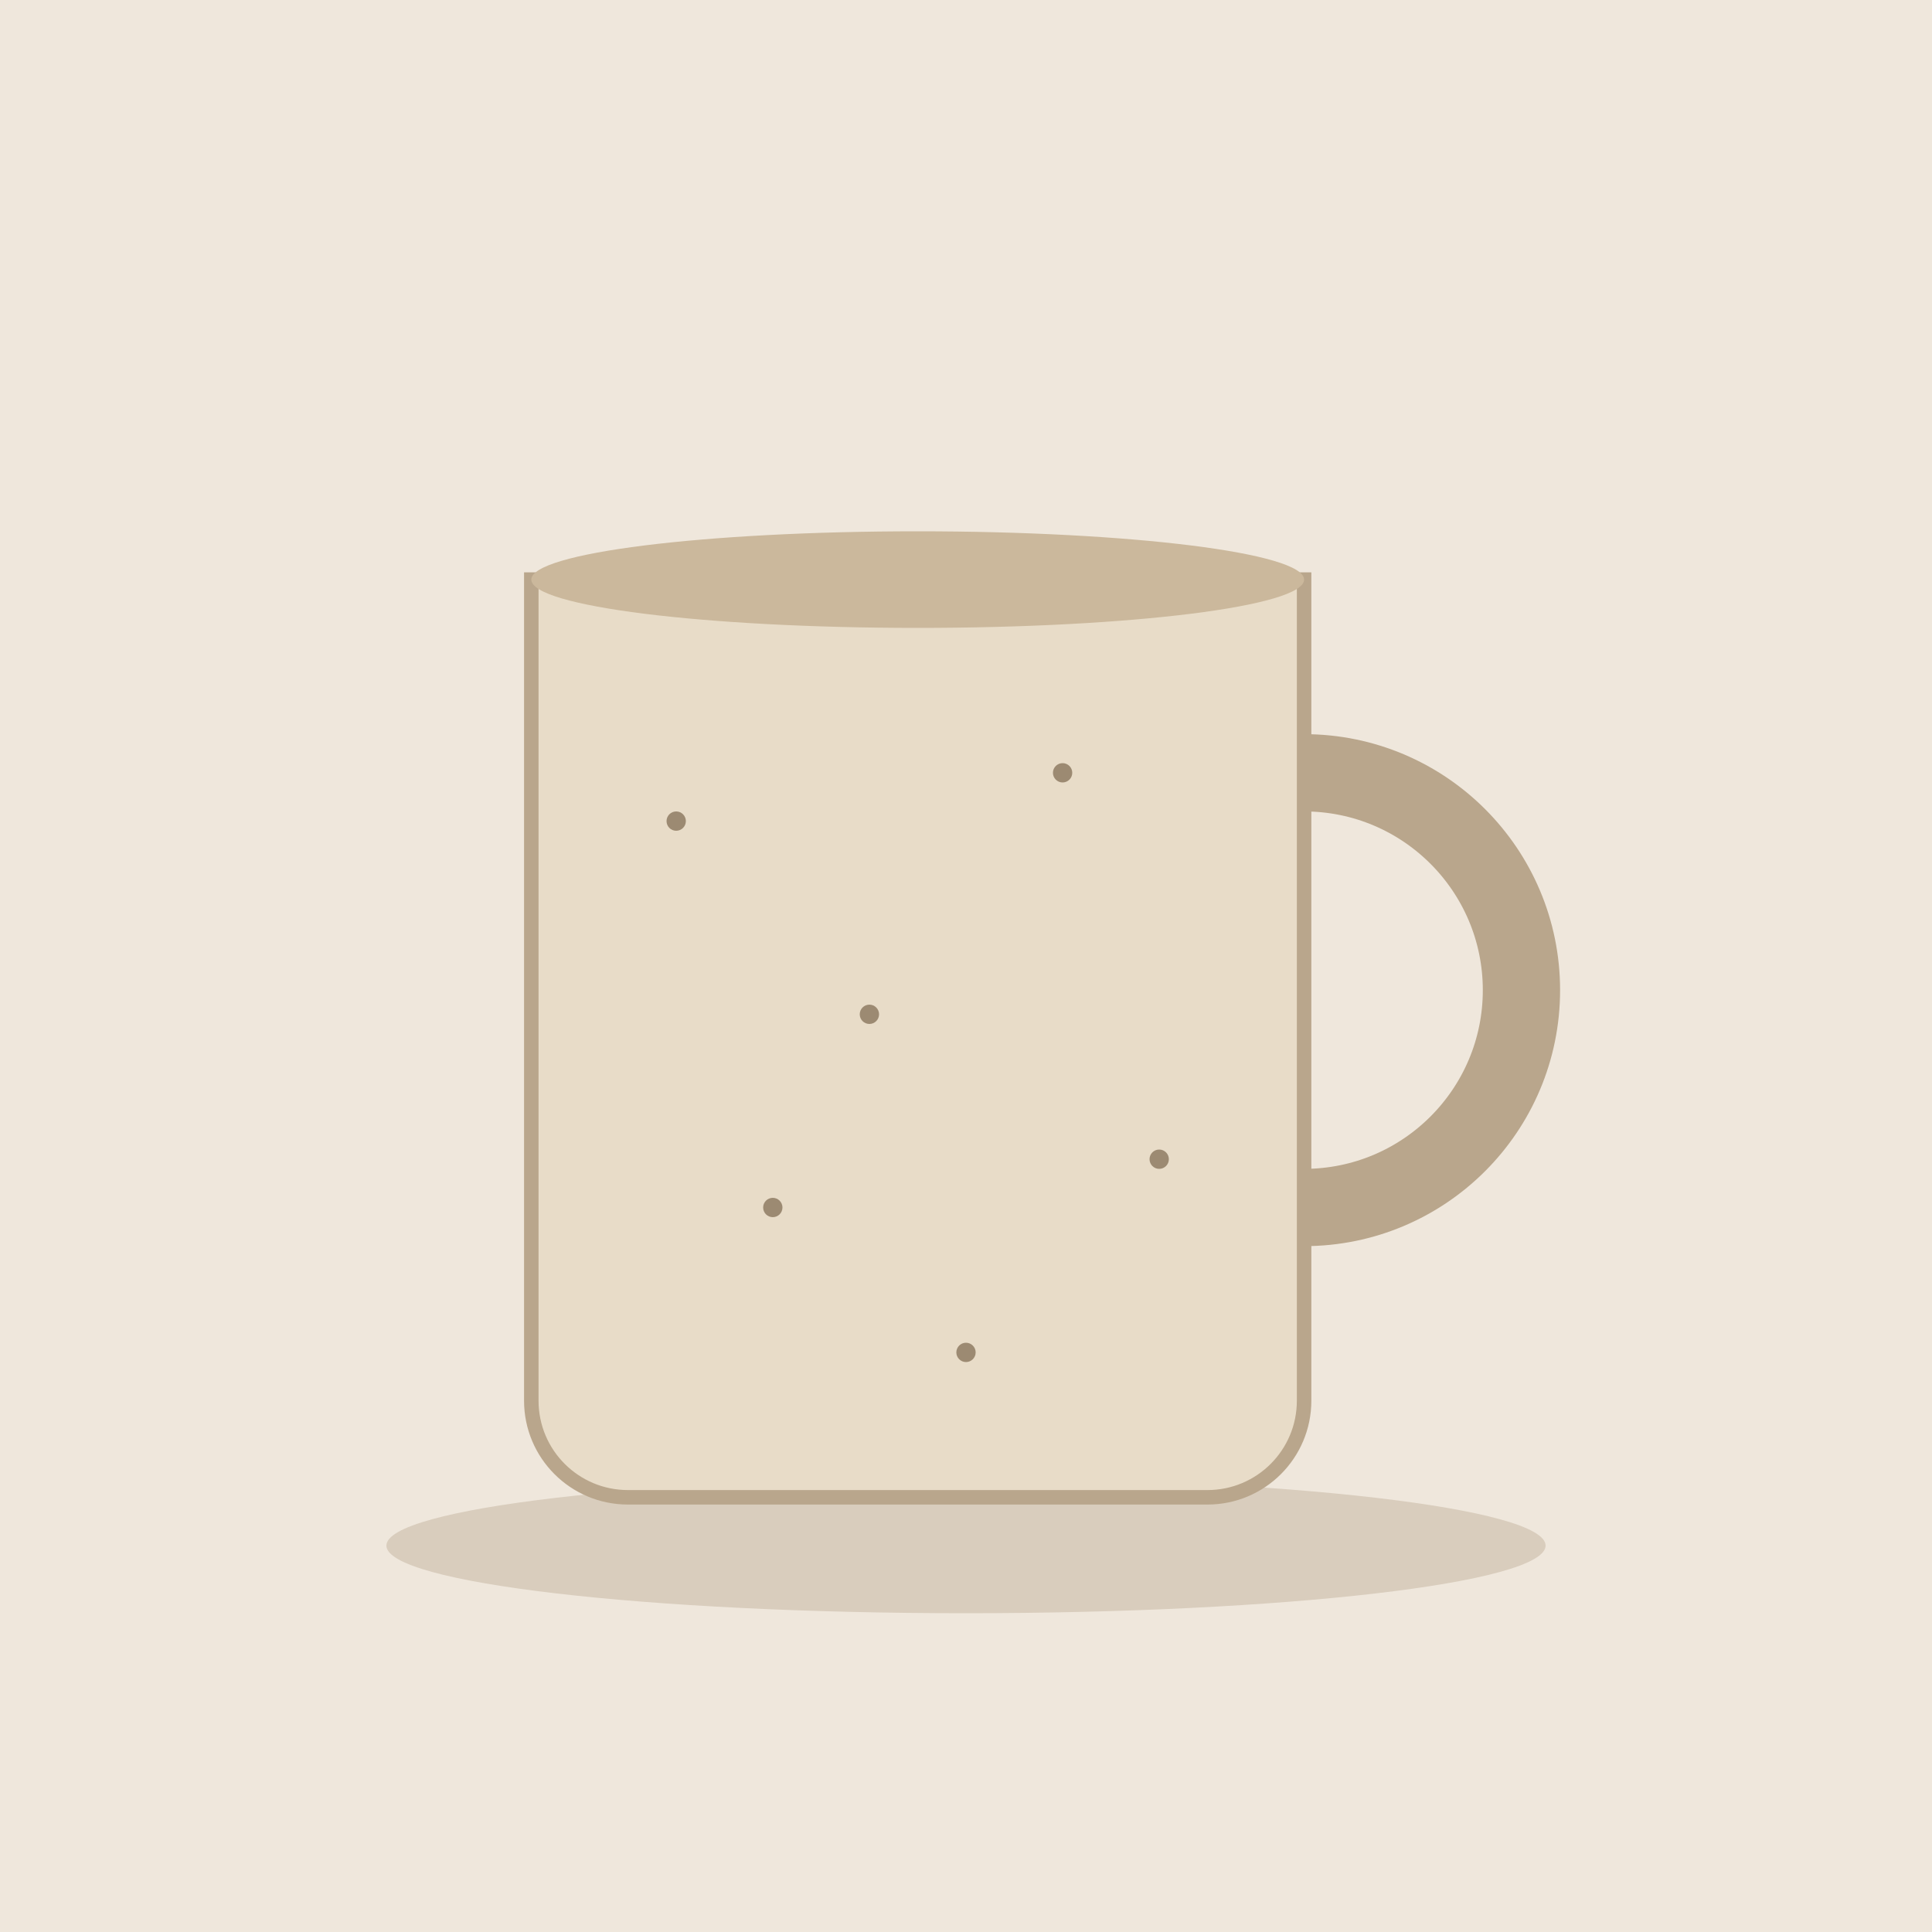
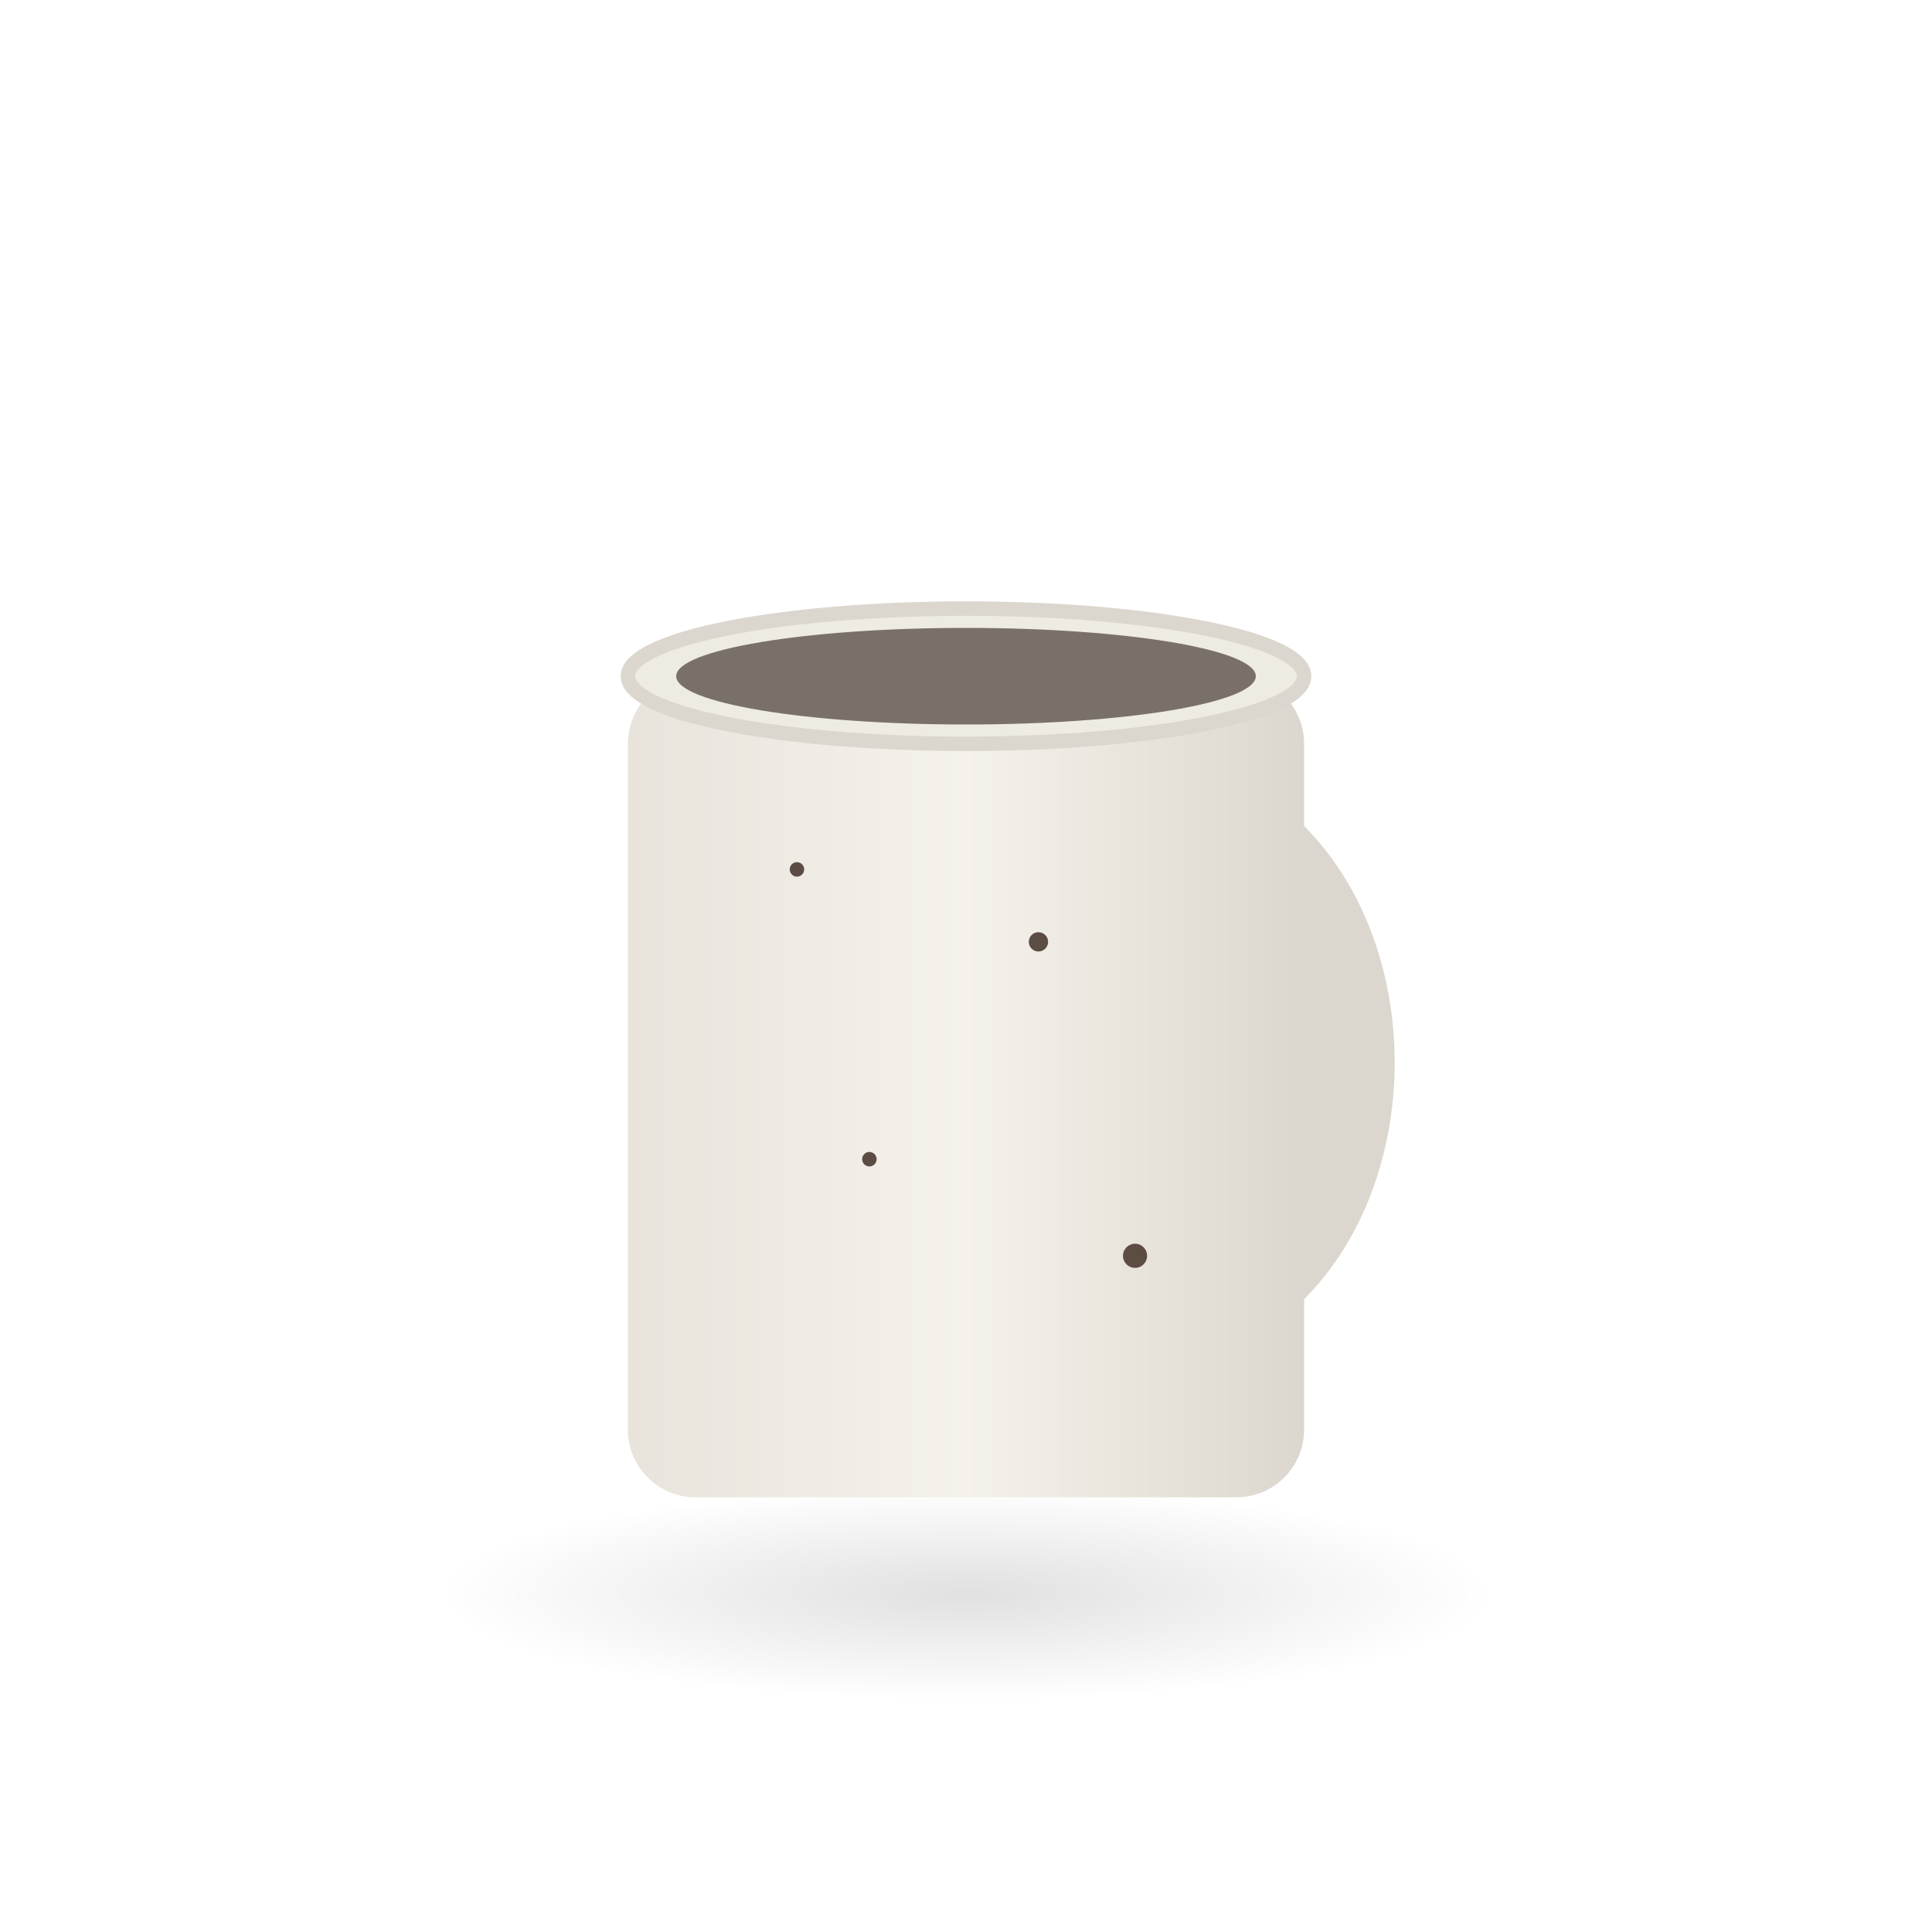
- <svg xmlns="http://www.w3.org/2000/svg" width="400" height="400" viewBox="0 0 400 400">
-   <rect width="400" height="400" fill="#efe7dc" />
-   <ellipse cx="200" cy="320" rx="120" ry="14" fill="#d9cdbd" />
-   <path d="M110 120 h160 v170 a20 20 0 0 1 -20 20 h-120 a20 20 0 0 1 -20 -20 z" fill="#e8dcc8" stroke="#b9a68c" stroke-width="3" />
-   <path d="M270 160 a40 40 0 0 1 0 90" fill="none" stroke="#b9a68c" stroke-width="16" />
-   <ellipse cx="190" cy="120" rx="80" ry="10" fill="#cbb89c" />
-   <g fill="#9c8a72">
-     <circle cx="140" cy="170" r="2" />
-     <circle cx="180" cy="210" r="2" />
-     <circle cx="220" cy="160" r="2" />
-     <circle cx="160" cy="250" r="2" />
-     <circle cx="240" cy="240" r="2" />
-     <circle cx="200" cy="280" r="2" />
-   </g>
+ <svg xmlns="http://www.w3.org/2000/svg" viewBox="0 0 400 400" width="100%" height="100%">
+   <defs>
+     <radialGradient id="shadow" cx="50%" cy="50%" r="50%">
+       <stop offset="0%" stop-color="#000" stop-opacity="0.12" />
+       <stop offset="100%" stop-color="#000" stop-opacity="0" />
+     </radialGradient>
+     <linearGradient id="bodyGrad" x1="0%" y1="0%" x2="100%" y2="0%">
+       <stop offset="0%" stop-color="#e8e4dc" />
+       <stop offset="50%" stop-color="#f5f2eb" />
+       <stop offset="100%" stop-color="#dcd7ce" />
+     </linearGradient>
+   </defs>
+   <ellipse cx="200" cy="330" rx="110" ry="22" fill="url(#shadow)" />
+   <path d="M230,165 C295,165 295,275 230,275" fill="none" stroke="#dcd7ce" stroke-width="20" stroke-linecap="round" />
+   <rect x="130" y="140" width="140" height="170" rx="14" fill="url(#bodyGrad)" />
+   <ellipse cx="200" cy="140" rx="70" ry="14" fill="#eeebe3" stroke="#dcd7ce" stroke-width="3" />
+   <ellipse cx="200" cy="140" rx="60" ry="10" fill="#3a2f28" opacity="0.65" />
+   <circle cx="165" cy="180" r="1.5" fill="#5c4d44" />
+   <circle cx="215" cy="195" r="2" fill="#5c4d44" />
+   <circle cx="180" cy="240" r="1.5" fill="#5c4d44" />
+   <circle cx="235" cy="260" r="2.5" fill="#5c4d44" />
</svg>
